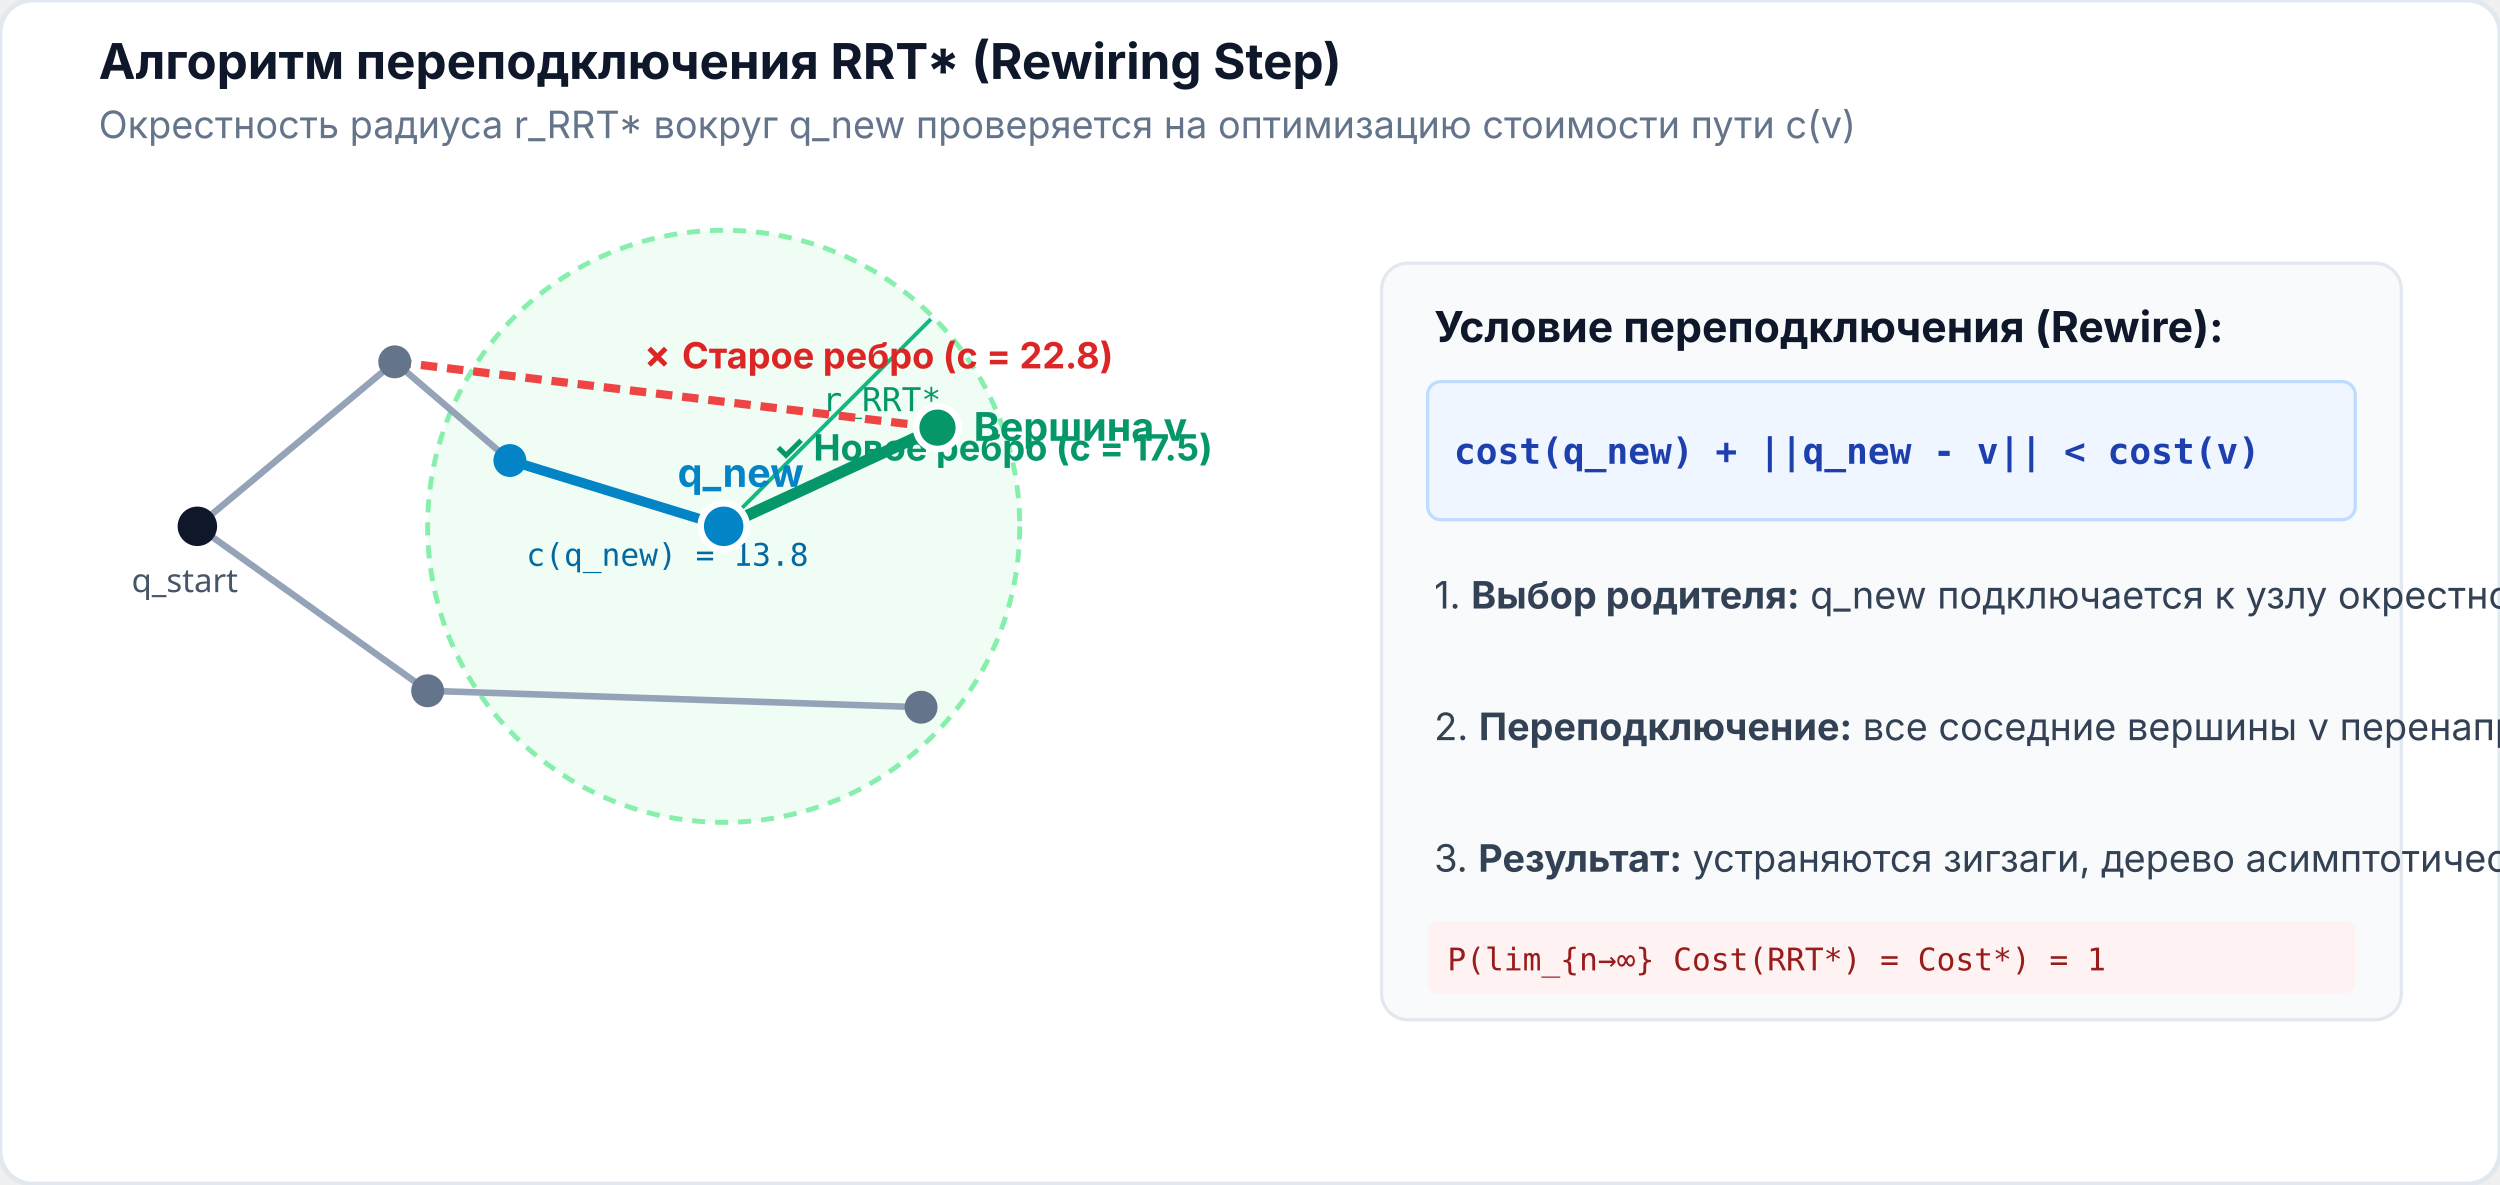
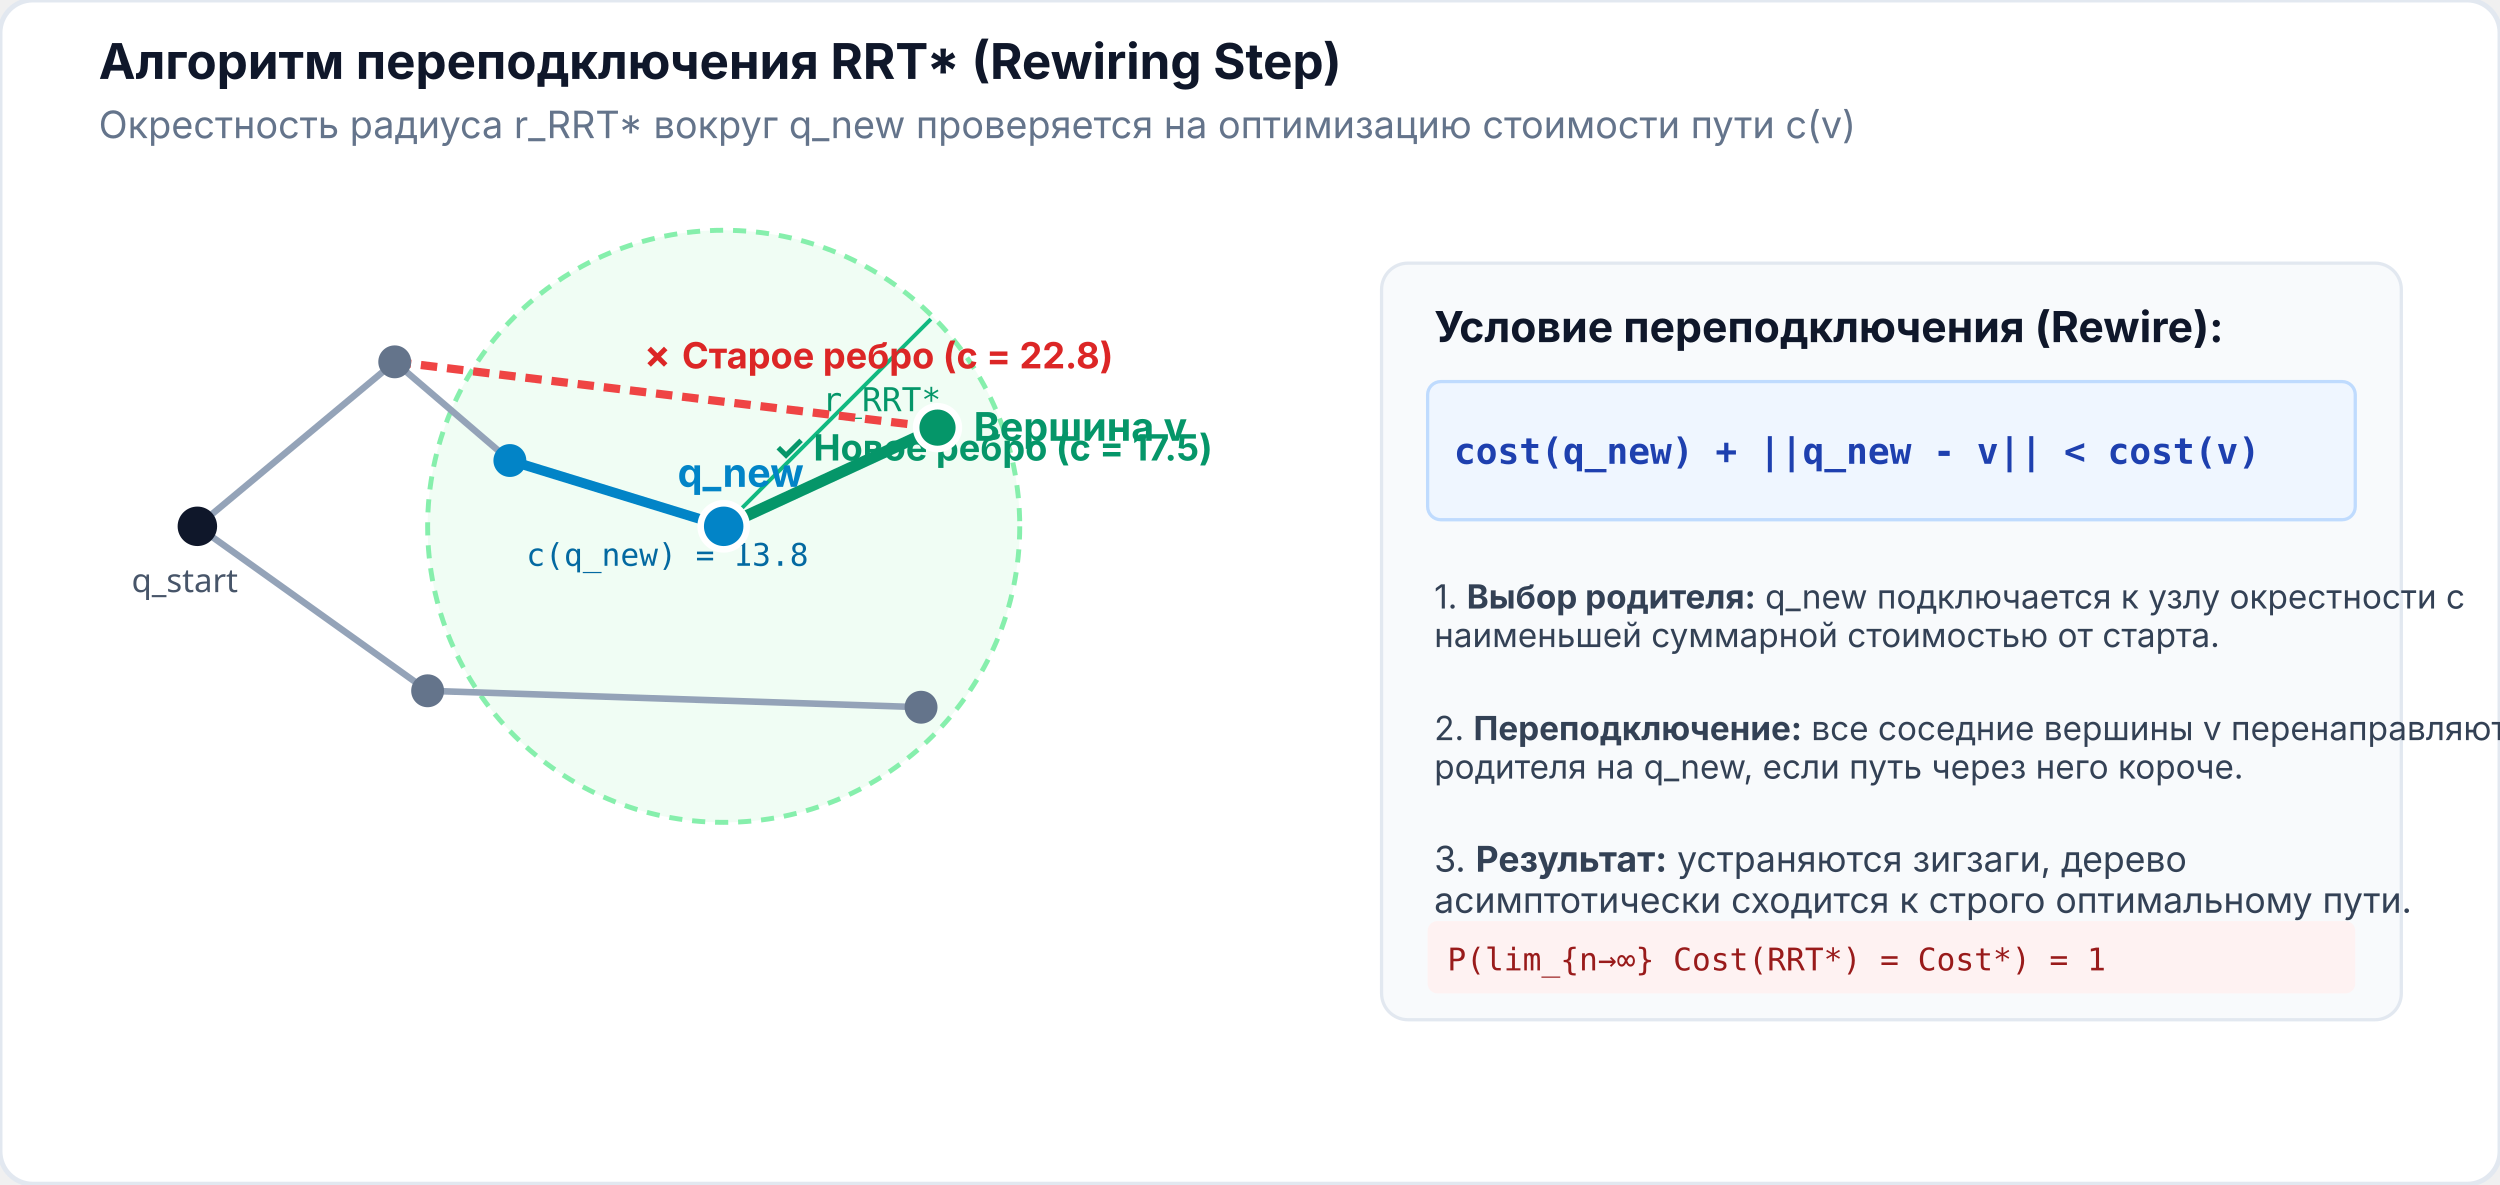
<svg xmlns="http://www.w3.org/2000/svg" viewBox="0 0 760 360" width="100%" height="100%">
  <rect width="100%" height="100%" rx="10" fill="#ffffff" stroke="#e2e8f0" stroke-width="1.5" />
  <g transform="translate(30, 24)">
    <text x="0" y="0" font-family="Inter, sans-serif" font-size="15" font-weight="700" fill="#0f172a">Алгоритм переподключения RRT* (Rewiring Step)</text>
    <text x="0" y="18" font-family="Inter, sans-serif" font-size="11.5" fill="#64748b">Окрестность радиуса r_RRT* вокруг q_new проверяется на оптимизацию стоимости пути c(v)</text>
  </g>
  <circle cx="220" cy="160" r="90" fill="#f0fdf4" stroke="#86efac" stroke-width="1.5" stroke-dasharray="4,3" />
  <line x1="220" y1="160" x2="283.0" y2="97.0" stroke="#10b981" stroke-width="1.2" />
  <text x="250" y="125" font-family="JetBrains Mono, monospace" font-size="10" fill="#059669">r_RRT*</text>
  <g stroke="#94a3b8" stroke-width="2">
    <line x1="60" y1="160" x2="120" y2="110" />
    <line x1="60" y1="160" x2="130" y2="210" />
    <line x1="120" y1="110" x2="155" y2="140" />
    <line x1="130" y1="210" x2="280" y2="215" />
  </g>
  <line x1="120" y1="110" x2="285" y2="130" stroke="#ef4444" stroke-width="2.5" stroke-dasharray="5,3" />
  <text x="195" y="112" font-family="Inter, sans-serif" font-size="11" font-weight="700" fill="#dc2626">✗ Старое ребро (c = 22.8)</text>
  <line x1="155" y1="140" x2="220" y2="160" stroke="#0284c7" stroke-width="3" />
  <text x="160" y="172" font-family="JetBrains Mono, monospace" font-size="9.5" fill="#0369a1">c(q_new) = 13.8</text>
  <line x1="220" y1="160" x2="285" y2="130" stroke="#059669" stroke-width="3.5" stroke-linecap="round" />
  <text x="235" y="140" font-family="Inter, sans-serif" font-size="11" font-weight="700" fill="#059669">✓ Новое ребро (c = 17.5)</text>
  <circle cx="60" cy="160" r="6" fill="#0f172a" />
  <text x="40" y="180" font-family="JetBrains Mono" font-size="10" fill="#475569">q_start</text>
  <circle cx="120" cy="110" r="5" fill="#64748b" />
  <circle cx="130" cy="210" r="5" fill="#64748b" />
  <circle cx="155" cy="140" r="5" fill="#0284c7" />
  <circle cx="280" cy="215" r="5" fill="#64748b" />
  <circle cx="285" cy="130" r="6.5" fill="#059669" stroke="#ffffff" stroke-width="2" />
  <text x="296" y="134" font-family="Inter" font-size="12" font-weight="700" fill="#059669">Вершина v</text>
  <circle cx="220" cy="160" r="7" fill="#0284c7" stroke="#ffffff" stroke-width="2" />
  <text x="206" y="148" font-family="Inter" font-size="12" font-weight="700" fill="#0284c7">q_new</text>
  <g transform="translate(420, 80)">
    <rect width="310" height="230" rx="8" fill="#f8fafc" stroke="#e2e8f0" stroke-width="1" />
    <text x="16" y="24" font-family="Inter, sans-serif" font-size="13" font-weight="700" fill="#0f172a">Условие переподключения (Rewire):</text>
    <rect x="14" y="36" width="282" height="42" rx="4" fill="#eff6ff" stroke="#bfdbfe" stroke-width="1" />
    <text x="22" y="61" font-family="JetBrains Mono, monospace" font-size="11" font-weight="700" fill="#1e40af">cost(q_new) + ||q_new - v|| &lt; cost(v)</text>
-     <text x="16" y="105" font-family="Inter, sans-serif" font-size="11.5" fill="#334155">1. <tspan font-weight="700">Выбор родителя:</tspan> q_new подключается к узлу окрестности с наименьшей суммарной стоимостью от старта.</text>
-     <text x="16" y="145" font-family="Inter, sans-serif" font-size="11.5" fill="#334155">2. <tspan font-weight="700">Переподключение:</tspan> все соседние вершины v перенаправляют родителя на q_new, если путь через него короче.</text>
-     <text x="16" y="185" font-family="Inter, sans-serif" font-size="11.5" fill="#334155">3. <tspan font-weight="700">Результат:</tspan> устраняются зигзаги, дерево асимптотически сходится к строго оптимальному пути.</text>
+     <text x="16" y="105" font-family="Inter, sans-serif" font-size="10.12" fill="#334155">
+       <tspan x="16.0" dy="0">1. <tspan font-weight="700">Выбор родителя:</tspan> q_new подключается к узлу окрестности с</tspan>
+       <tspan x="16.0" dy="11.7">наименьшей суммарной стоимостью от старта.</tspan>
+     </text>
+     <text x="16" y="145" font-family="Inter, sans-serif" font-size="10.12" fill="#334155">
+       <tspan x="16.0" dy="0">2. <tspan font-weight="700">Переподключение:</tspan> все соседние вершины v перенаправляют</tspan>
+       <tspan x="16.0" dy="11.7">родителя на q_new, если путь через него короче.</tspan>
+     </text>
+     <text x="16" y="185" font-family="Inter, sans-serif" font-size="10.81" fill="#334155">
+       <tspan x="16.0" dy="0">3. <tspan font-weight="700">Результат:</tspan> устраняются зигзаги, дерево</tspan>
+       <tspan x="16.0" dy="12.5">асимптотически сходится к строго оптимальному пути.</tspan>
+     </text>
    <rect x="14" y="200" width="282" height="22" rx="3" fill="#fef2f2" />
    <text x="20" y="215" font-family="JetBrains Mono, monospace" font-size="9.5" fill="#991b1b">P(lim_{n→∞} Cost(RRT*) = Cost*) = 1</text>
  </g>
</svg>
